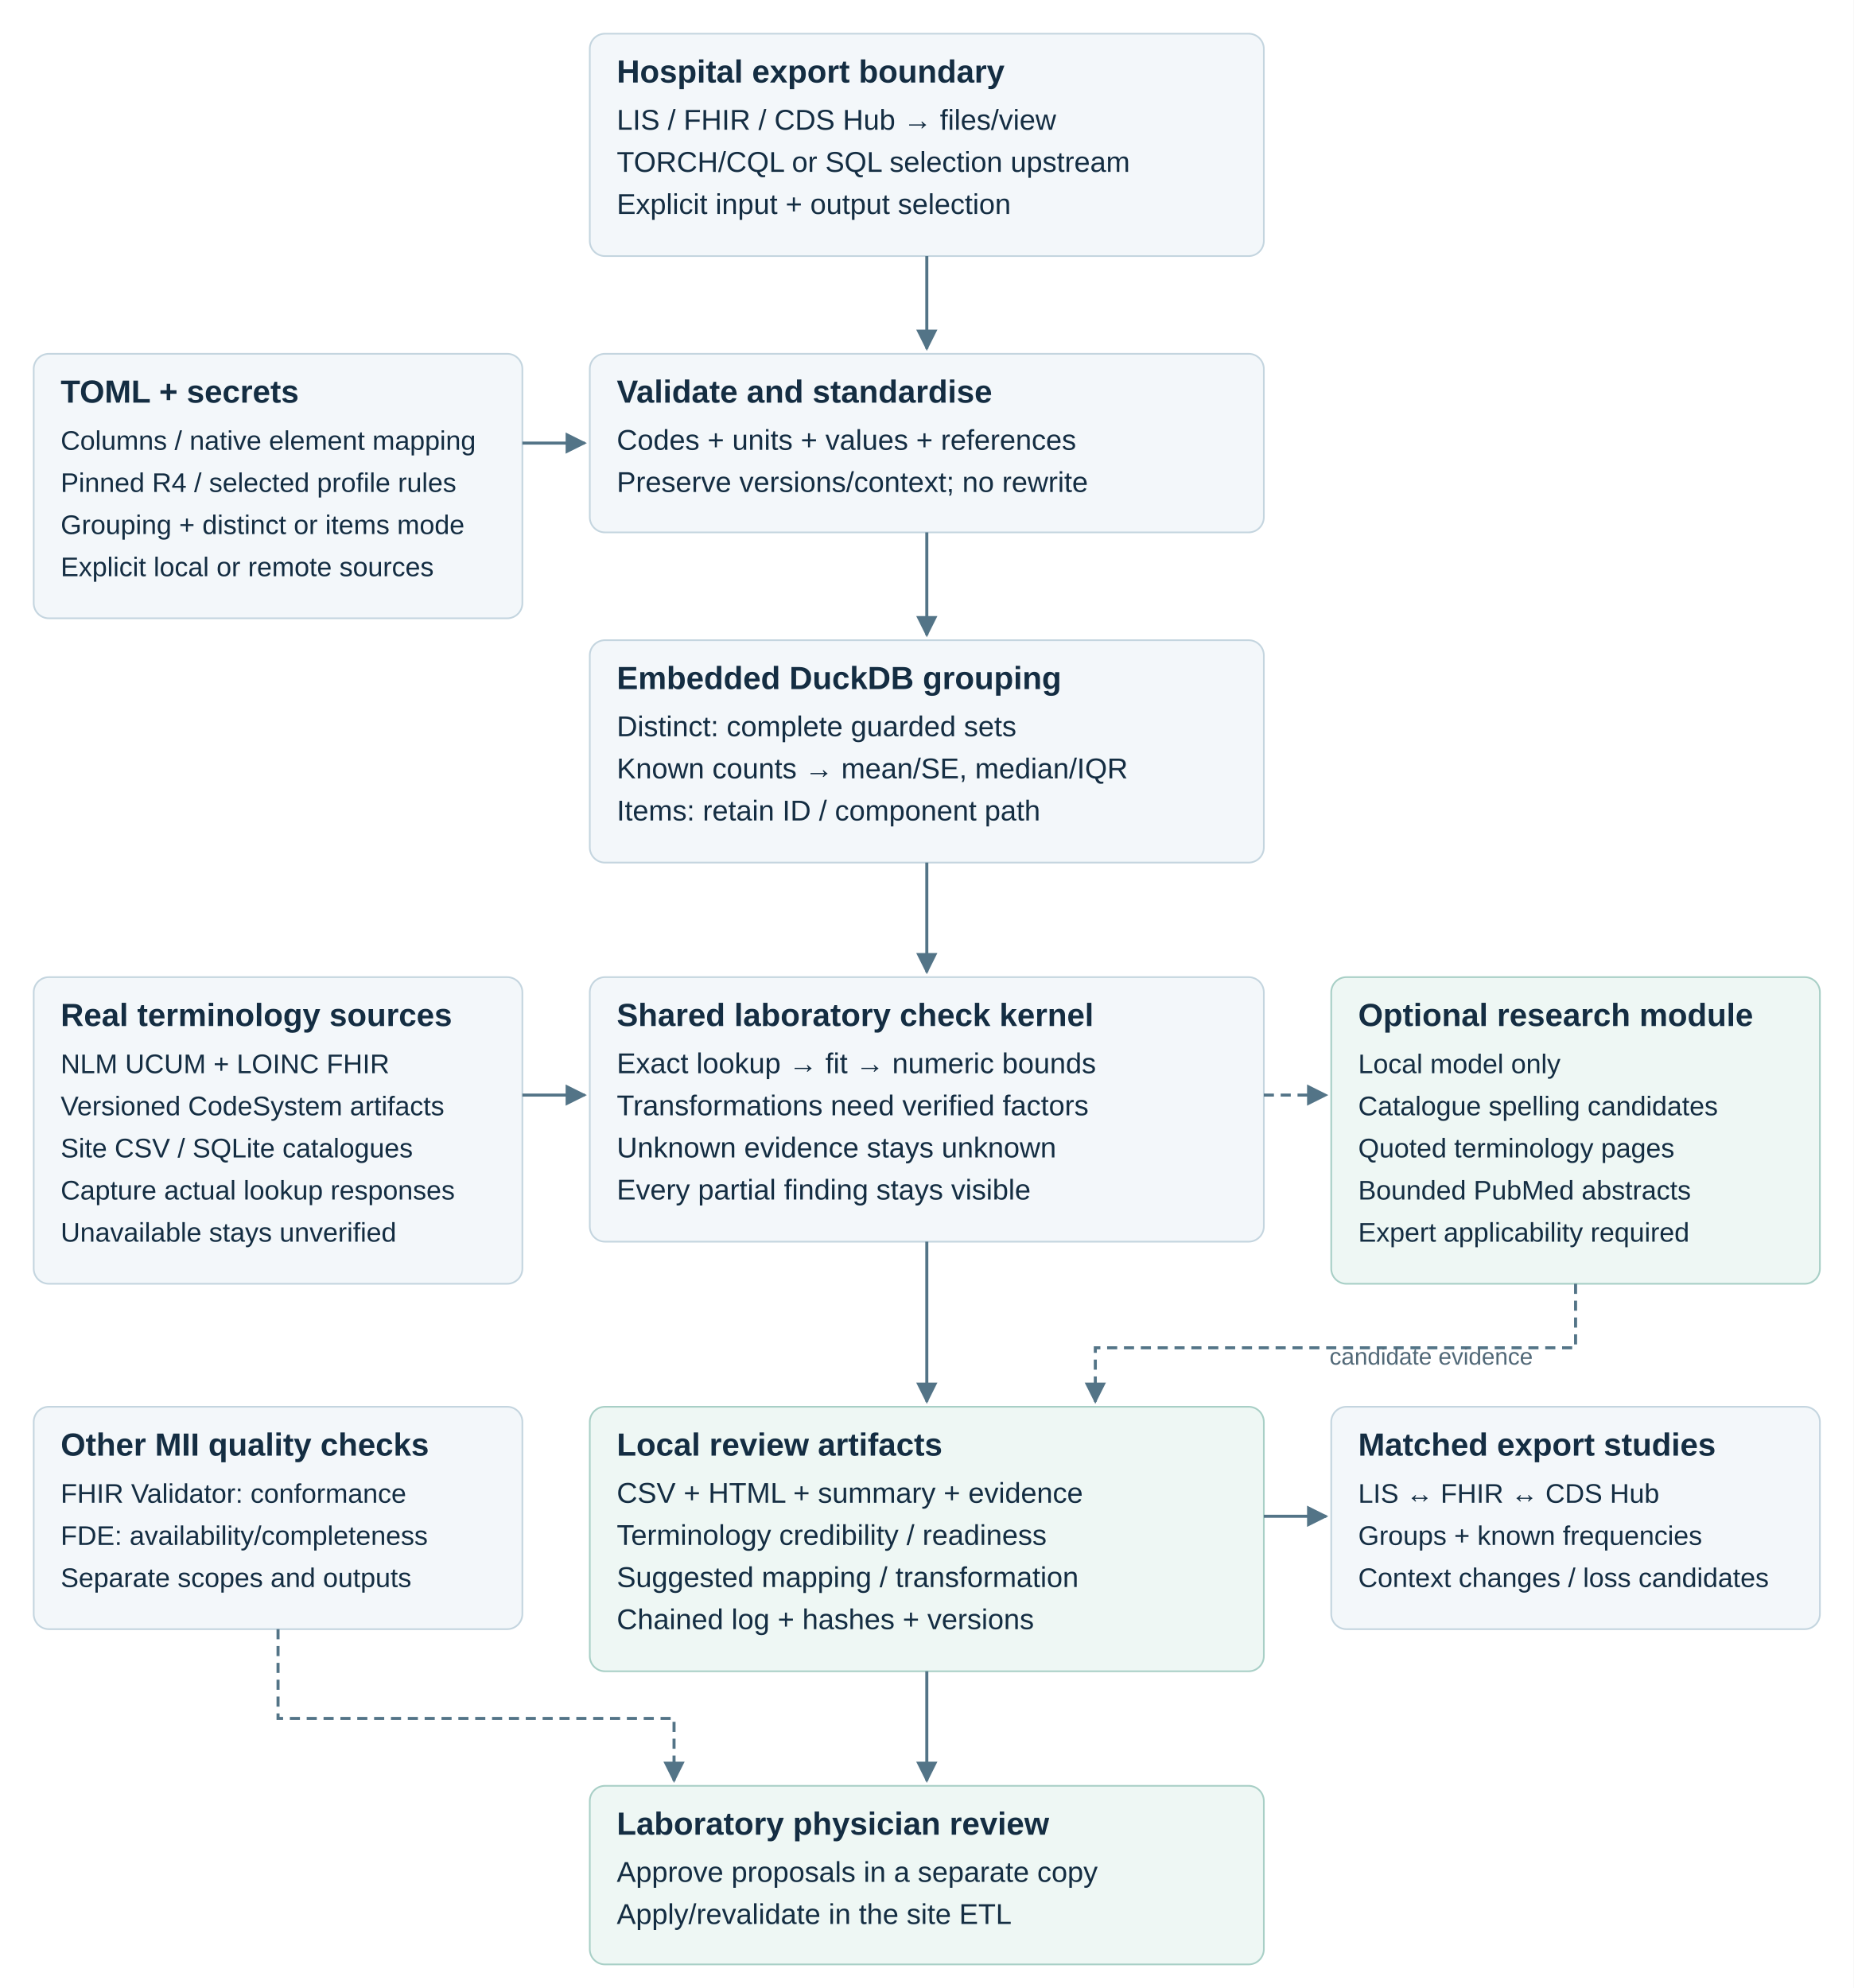
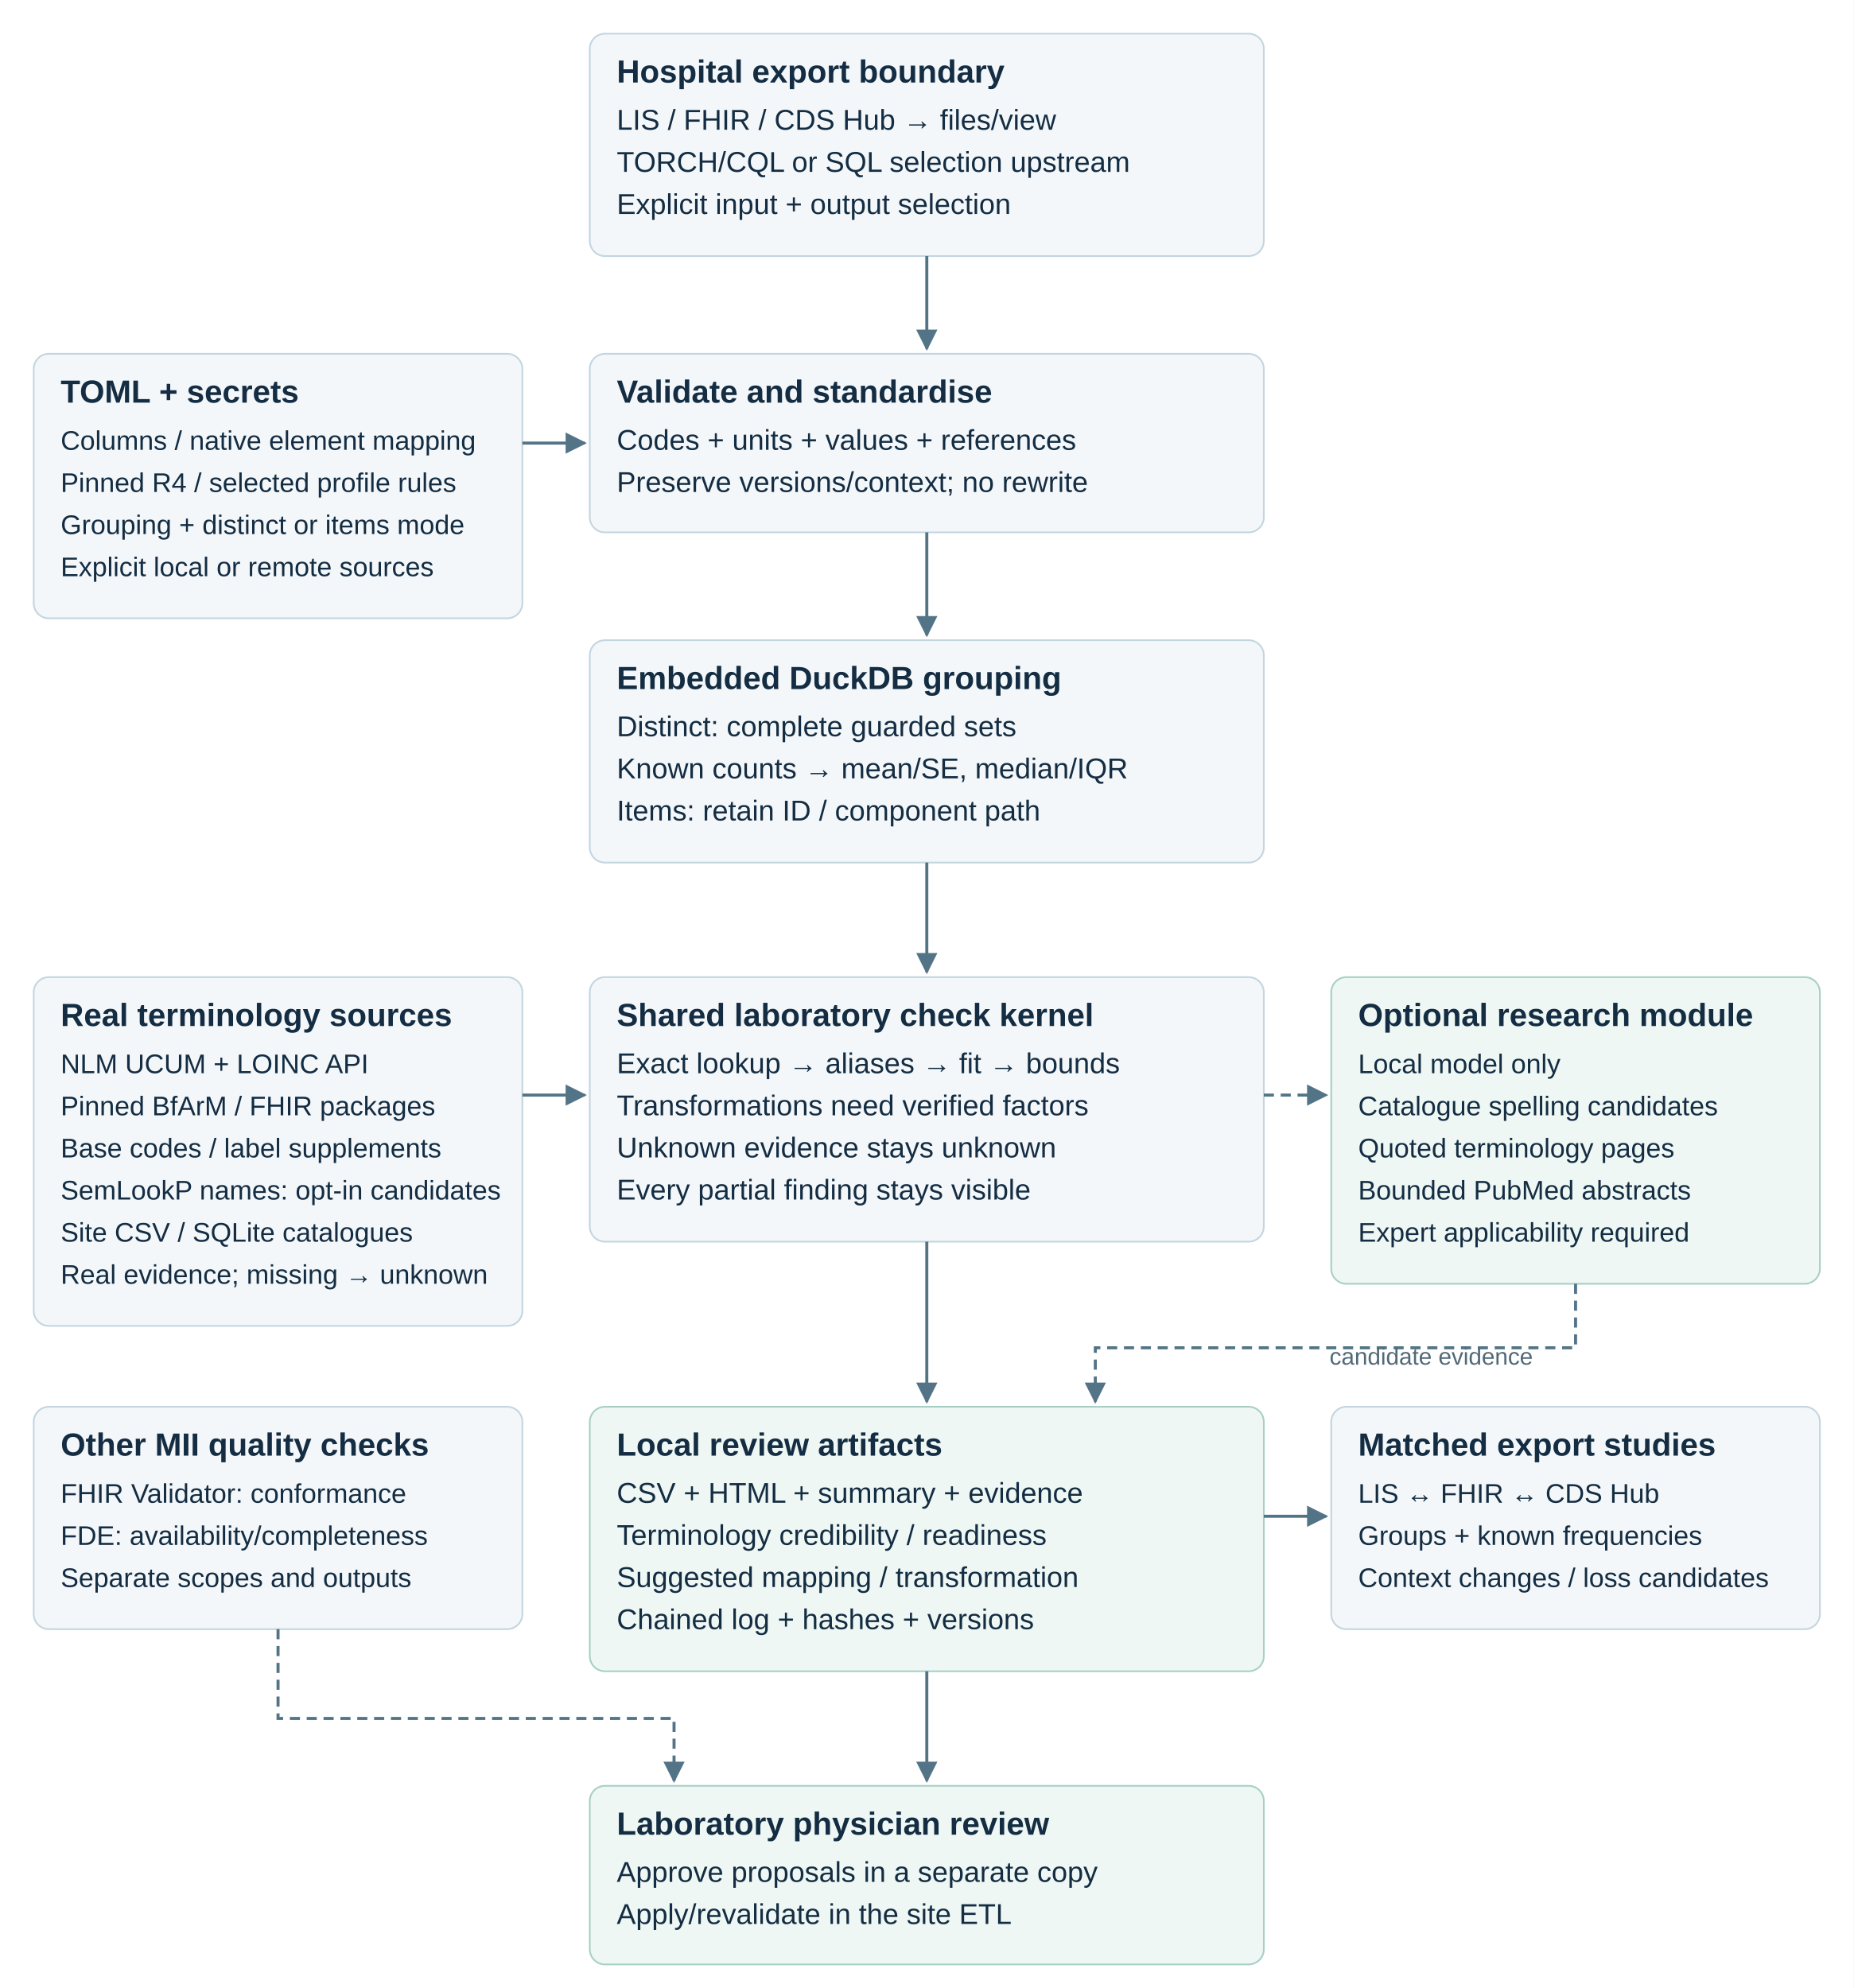
<svg xmlns="http://www.w3.org/2000/svg" width="1100" height="1180" viewBox="0 0 1100 1180" role="img" aria-labelledby="title desc">
  <defs>
    <marker id="arrow" viewBox="0 0 10 10" refX="9" refY="5" markerWidth="7" markerHeight="7" orient="auto-start-reverse">
      <path d="M0 0 L10 5 L0 10z" fill="#537487" />
    </marker>
  </defs>
  <style>text{font-family:Arial,sans-serif;fill:#142d42}.heading{font-size:19px;font-weight:700}.body{font-size:17px}.label{font-size:14px;fill:#526978}</style>
  <rect width="1100" height="100%" fill="white" />
  <g data-node="INPUT">
    <rect x="350" y="20" width="400" height="132" rx="9" fill="#f3f7fa" stroke="#c4d5df" />
    <text x="366" y="49" class="heading">Hospital export boundary</text>
    <text x="366" y="77" class="body">LIS / FHIR / CDS Hub → files/view</text>
    <text x="366" y="102" class="body">TORCH/CQL or SQL selection upstream</text>
    <text x="366" y="127" class="body">Explicit input + output selection</text>
  </g>
  <g data-node="CONFIG">
    <rect x="20" y="210" width="290" height="157" rx="9" fill="#f3f7fa" stroke="#c4d5df" />
    <text x="36" y="239" class="heading">TOML + secrets</text>
    <text x="36" y="267" class="body" style="font-size:16px">Columns / native element mapping</text>
    <text x="36" y="292" class="body" style="font-size:16px">Pinned R4 / selected profile rules</text>
    <text x="36" y="317" class="body" style="font-size:16px">Grouping + distinct or items mode</text>
    <text x="36" y="342" class="body" style="font-size:16px">Explicit local or remote sources</text>
  </g>
  <g data-node="NORMAL">
    <rect x="350" y="210" width="400" height="106" rx="9" fill="#f3f7fa" stroke="#c4d5df" />
    <text x="366" y="239" class="heading">Validate and standardise</text>
    <text x="366" y="267" class="body">Codes + units + values + references</text>
    <text x="366" y="292" class="body">Preserve versions/context; no rewrite</text>
  </g>
  <g data-node="GROUP">
    <rect x="350" y="380" width="400" height="132" rx="9" fill="#f3f7fa" stroke="#c4d5df" />
    <text x="366" y="409" class="heading">Embedded DuckDB grouping</text>
    <text x="366" y="437" class="body">Distinct: complete guarded sets</text>
    <text x="366" y="462" class="body">Known counts → mean/SE, median/IQR</text>
    <text x="366" y="487" class="body">Items: retain ID / component path</text>
  </g>
  <g data-node="REF">
-     <rect x="20" y="580" width="290" height="182" rx="9" fill="#f3f7fa" stroke="#c4d5df" />
+     <rect x="20" y="580" width="290" height="207" rx="9" fill="#f3f7fa" stroke="#c4d5df" />
    <text x="36" y="609" class="heading">Real terminology sources</text>
-     <text x="36" y="637" class="body" style="font-size:16px">NLM UCUM + LOINC FHIR</text>
-     <text x="36" y="662" class="body" style="font-size:16px">Versioned CodeSystem artifacts</text>
-     <text x="36" y="687" class="body" style="font-size:16px">Site CSV / SQLite catalogues</text>
-     <text x="36" y="712" class="body" style="font-size:16px">Capture actual lookup responses</text>
-     <text x="36" y="737" class="body" style="font-size:16px">Unavailable stays unverified</text>
+     <text x="36" y="637" class="body" style="font-size:16px">NLM UCUM + LOINC API</text>
+     <text x="36" y="662" class="body" style="font-size:16px">Pinned BfArM / FHIR packages</text>
+     <text x="36" y="687" class="body" style="font-size:16px">Base codes / label supplements</text>
+     <text x="36" y="712" class="body" style="font-size:16px">SemLookP names: opt-in candidates</text>
+     <text x="36" y="737" class="body" style="font-size:16px">Site CSV / SQLite catalogues</text>
+     <text x="36" y="762" class="body" style="font-size:16px">Real evidence; missing → unknown</text>
  </g>
  <g data-node="CHECK">
    <rect x="350" y="580" width="400" height="157" rx="9" fill="#f3f7fa" stroke="#c4d5df" />
    <text x="366" y="609" class="heading">Shared laboratory check kernel</text>
-     <text x="366" y="637" class="body">Exact lookup → fit → numeric bounds</text>
+     <text x="366" y="637" class="body">Exact lookup → aliases → fit → bounds</text>
    <text x="366" y="662" class="body">Transformations need verified factors</text>
    <text x="366" y="687" class="body">Unknown evidence stays unknown</text>
    <text x="366" y="712" class="body">Every partial finding stays visible</text>
  </g>
  <g data-node="RESEARCH">
    <rect x="790" y="580" width="290" height="182" rx="9" fill="#eef7f4" stroke="#a8cfc6" />
    <text x="806" y="609" class="heading">Optional research module</text>
    <text x="806" y="637" class="body" style="font-size:16px">Local model only</text>
    <text x="806" y="662" class="body" style="font-size:16px">Catalogue spelling candidates</text>
    <text x="806" y="687" class="body" style="font-size:16px">Quoted terminology pages</text>
    <text x="806" y="712" class="body" style="font-size:16px">Bounded PubMed abstracts</text>
    <text x="806" y="737" class="body" style="font-size:16px">Expert applicability required</text>
  </g>
  <g data-node="QC">
    <rect x="20" y="835" width="290" height="132" rx="9" fill="#f3f7fa" stroke="#c4d5df" />
    <text x="36" y="864" class="heading">Other MII quality checks</text>
    <text x="36" y="892" class="body" style="font-size:16px">FHIR Validator: conformance</text>
    <text x="36" y="917" class="body" style="font-size:16px">FDE: availability/completeness</text>
    <text x="36" y="942" class="body" style="font-size:16px">Separate scopes and outputs</text>
  </g>
  <g data-node="OUTPUT">
    <rect x="350" y="835" width="400" height="157" rx="9" fill="#eef7f4" stroke="#a8cfc6" />
    <text x="366" y="864" class="heading">Local review artifacts</text>
    <text x="366" y="892" class="body">CSV + HTML + summary + evidence</text>
    <text x="366" y="917" class="body">Terminology credibility / readiness</text>
    <text x="366" y="942" class="body">Suggested mapping / transformation</text>
    <text x="366" y="967" class="body">Chained log + hashes + versions</text>
  </g>
  <g data-node="STUDY">
    <rect x="790" y="835" width="290" height="132" rx="9" fill="#f3f7fa" stroke="#c4d5df" />
    <text x="806" y="864" class="heading">Matched export studies</text>
    <text x="806" y="892" class="body" style="font-size:16px">LIS ↔ FHIR ↔ CDS Hub</text>
    <text x="806" y="917" class="body" style="font-size:16px">Groups + known frequencies</text>
    <text x="806" y="942" class="body" style="font-size:16px">Context changes / loss candidates</text>
  </g>
  <g data-node="EXPERT">
    <rect x="350" y="1060" width="400" height="106" rx="9" fill="#eef7f4" stroke="#a8cfc6" />
    <text x="366" y="1089" class="heading">Laboratory physician review</text>
    <text x="366" y="1117" class="body">Approve proposals in a separate copy</text>
    <text x="366" y="1142" class="body">Apply/revalidate in the site ETL</text>
  </g>
  <path data-edge="INPUT-NORMAL" d="M550 152 V207" fill="none" stroke="#537487" stroke-width="1.8" marker-end="url(#arrow)" />
  <path data-edge="CONFIG-NORMAL" d="M310 263 H347" fill="none" stroke="#537487" stroke-width="1.8" marker-end="url(#arrow)" />
  <path data-edge="NORMAL-GROUP" d="M550 316 V377" fill="none" stroke="#537487" stroke-width="1.8" marker-end="url(#arrow)" />
  <path data-edge="GROUP-CHECK" d="M550 512 V577" fill="none" stroke="#537487" stroke-width="1.8" marker-end="url(#arrow)" />
  <path data-edge="REF-CHECK" d="M310 650 H347" fill="none" stroke="#537487" stroke-width="1.8" marker-end="url(#arrow)" />
  <path data-edge="CHECK-RESEARCH" d="M750 650 H787" fill="none" stroke="#537487" stroke-width="1.8" stroke-dasharray="6 4" marker-end="url(#arrow)" />
  <path data-edge="CHECK-OUTPUT" d="M550 737 V832" fill="none" stroke="#537487" stroke-width="1.8" marker-end="url(#arrow)" />
  <path data-edge="RESEARCH-OUTPUT" d="M935 762 V800 H650 V832" fill="none" stroke="#537487" stroke-width="1.8" stroke-dasharray="6 4" marker-end="url(#arrow)" />
  <path data-edge="OUTPUT-STUDY" d="M750 900 H787" fill="none" stroke="#537487" stroke-width="1.8" marker-end="url(#arrow)" />
  <path data-edge="OUTPUT-EXPERT" d="M550 992 V1057" fill="none" stroke="#537487" stroke-width="1.8" marker-end="url(#arrow)" />
  <path data-edge="QC-EXPERT" d="M165 967 V1020 H400 V1057" fill="none" stroke="#537487" stroke-width="1.8" stroke-dasharray="6 4" marker-end="url(#arrow)" />
  <text x="789" y="810" class="label">candidate evidence</text>
</svg>
